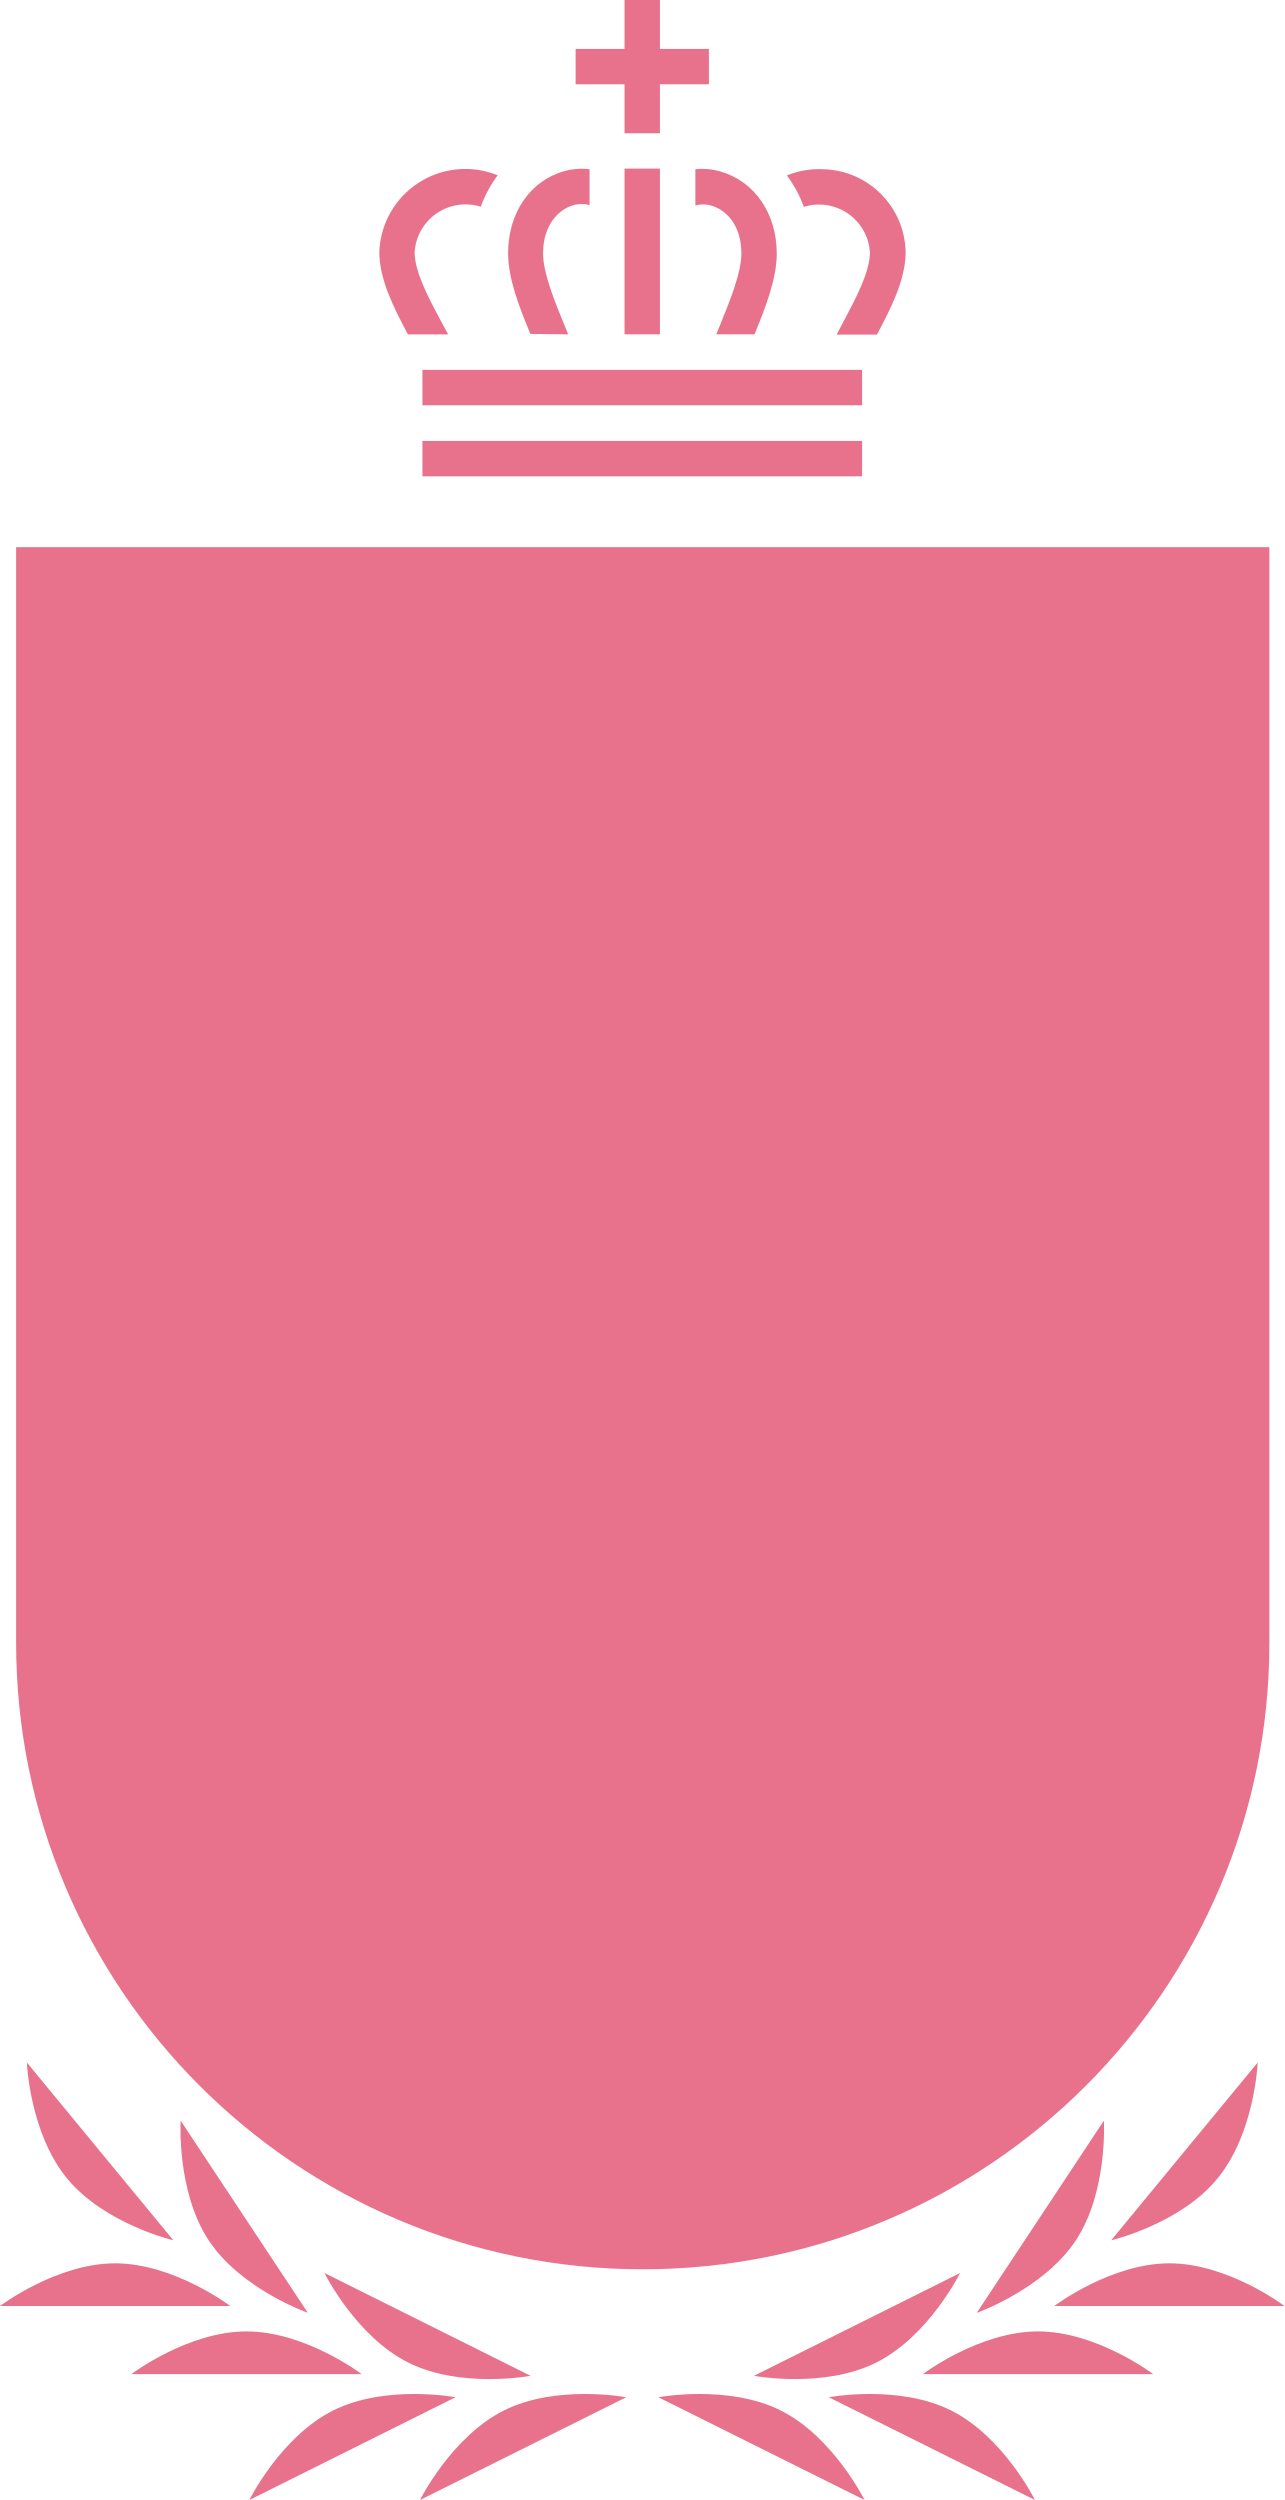
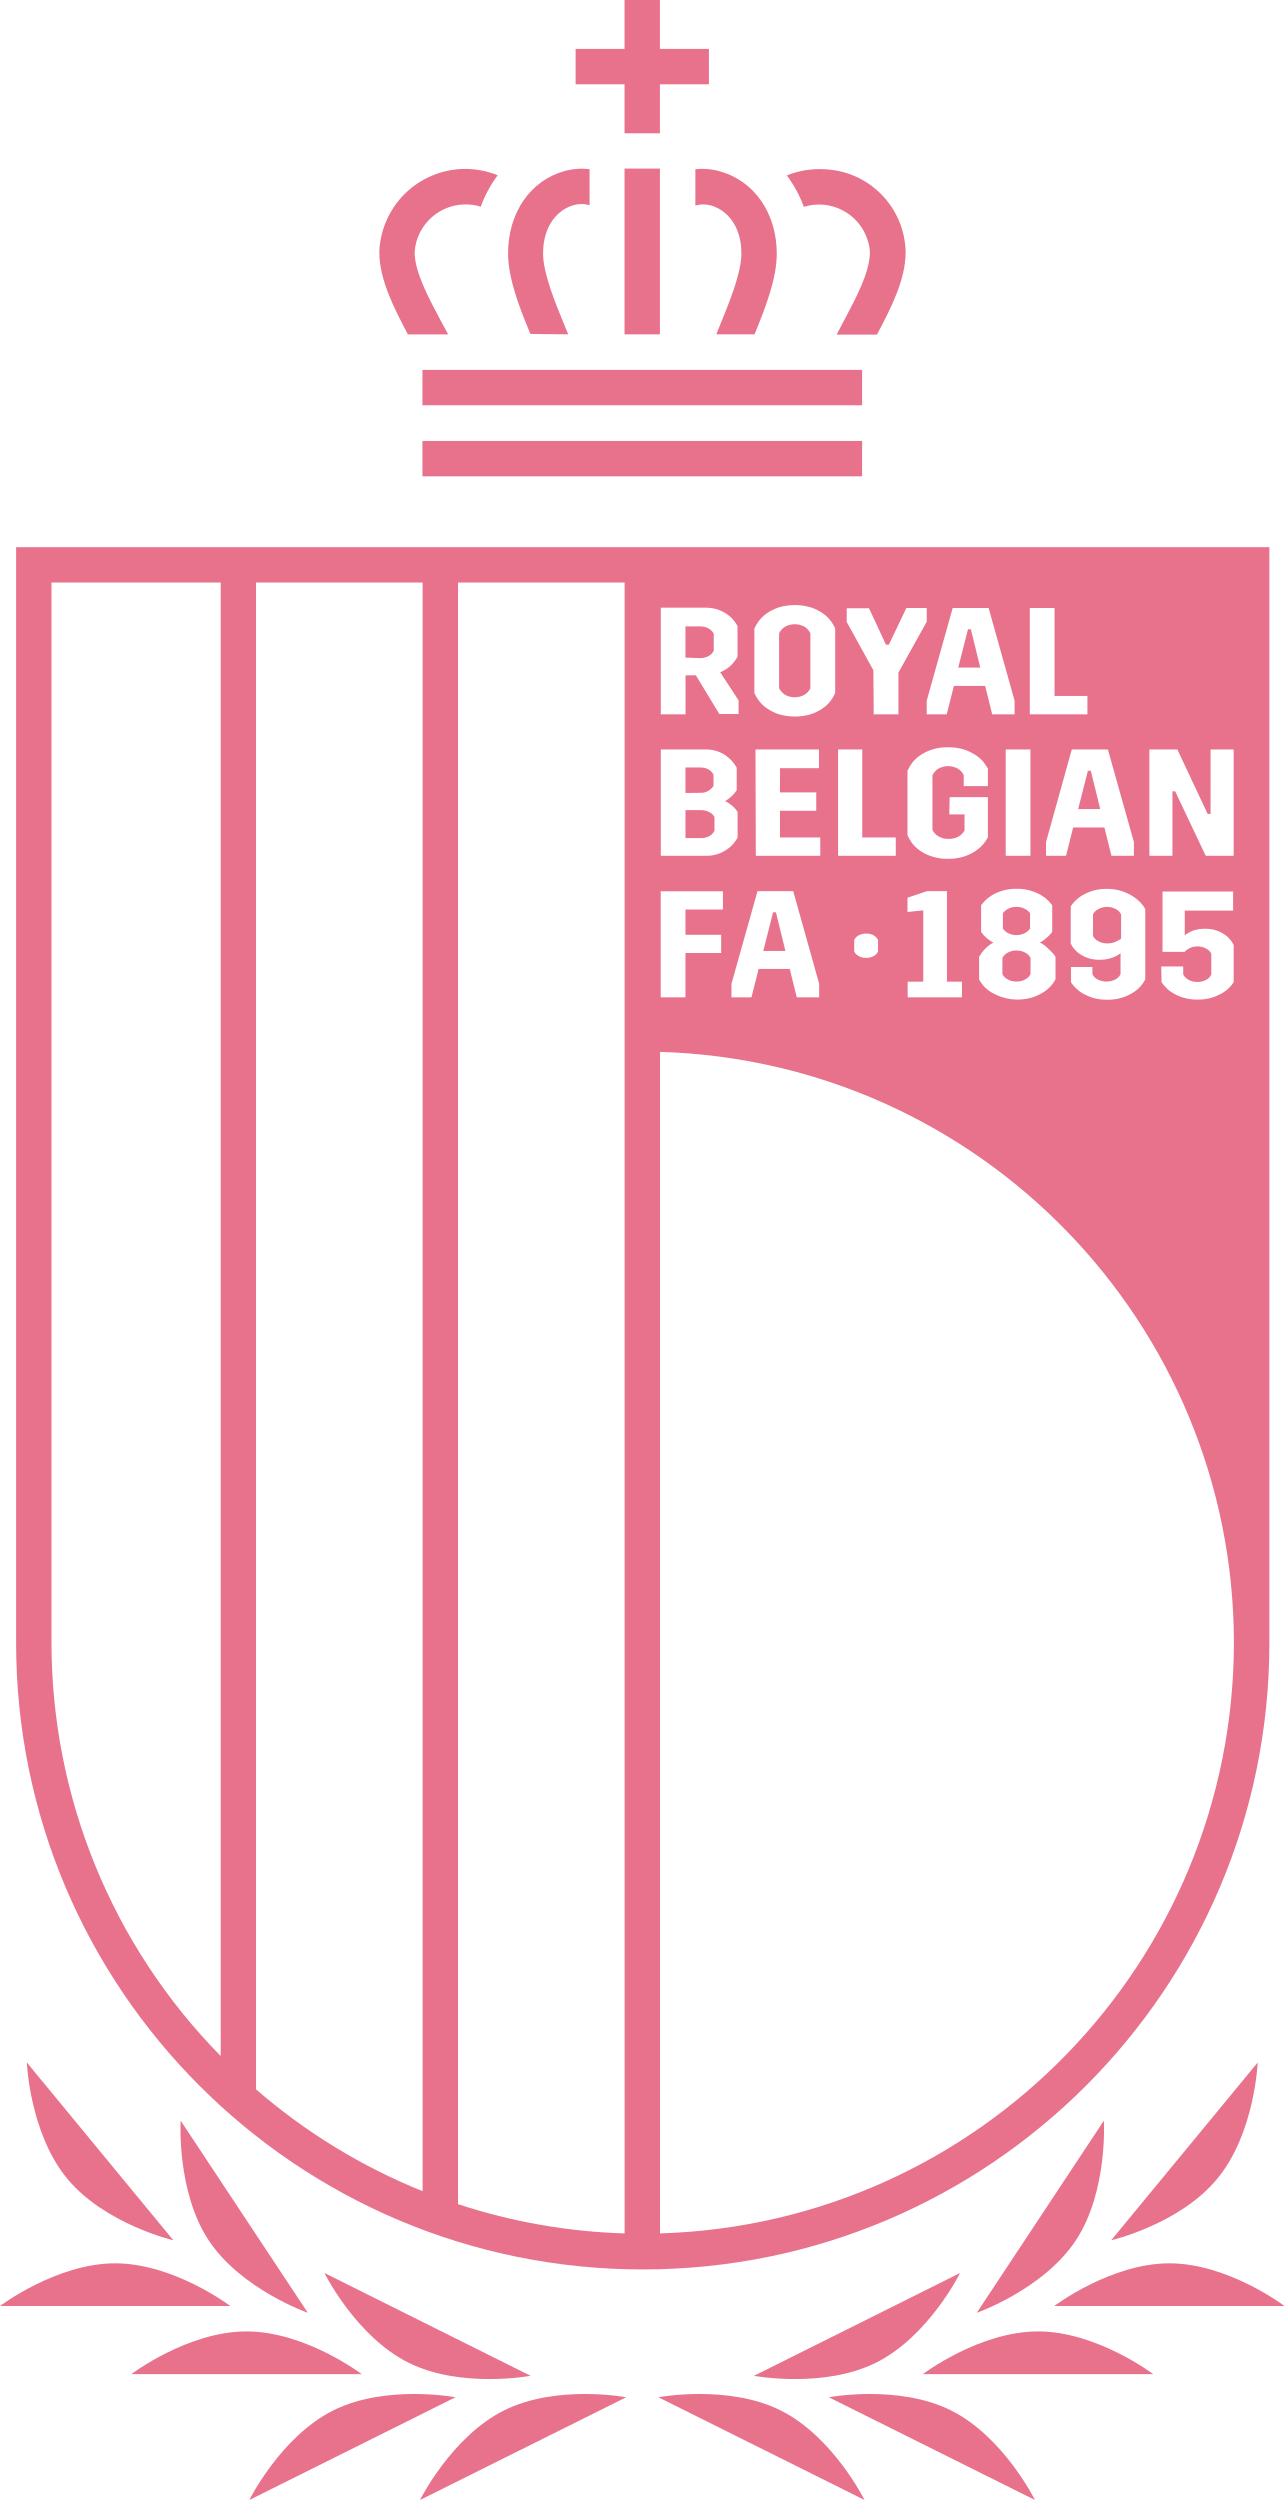
- <svg xmlns="http://www.w3.org/2000/svg" viewBox="0 0 159.4 310.23">
-   <g fill="#e8718b">
-     <path d="M77.5 0v6.07h-6.07v4.39h6.07v6.08h4.39v-6.08h6.08V6.07h-6.08V0zM52.42 54.72h54.56v4.39H52.42zm0-8.82h54.56v4.39H52.42zM77.5 20.92h4.39v20.57H77.5zM54.8 40c-1.65-3.08-3.35-6.27-3.35-8.73a6.34 6.34 0 0 1 8.21-5.62 14.9 14.9 0 0 1 2.1-3.9 10.68 10.68 0 0 0-14.69 9.52c0 3.37 1.76 6.85 3.55 10.23h5zm15.71 1.49c-.14-.36-.29-.72-.45-1.09-1.19-2.9-2.67-6.5-2.67-8.94 0-3.65 2-5.5 3.77-6a3.5 3.5 0 0 1 2 0V21a8 8 0 0 0-3.11.23c-4.25 1.17-7 5.18-7 10.21 0 3.13 1.42 6.76 2.77 10ZM102.17 21a10.6 10.6 0 0 0-4.53.77 15 15 0 0 1 2.11 3.9 6.33 6.33 0 0 1 8.2 5.62c0 2.46-1.7 5.65-3.34 8.73-.27.5-.53 1-.79 1.5h5c1.8-3.38 3.56-6.86 3.56-10.23A10.48 10.48 0 0 0 102.17 21m-15.88 0v4.5a3.5 3.5 0 0 1 1.95 0C90 26 92 27.81 92 31.46c0 2.44-1.48 6-2.67 8.94l-.45 1.09h4.75c1.34-3.27 2.76-6.9 2.76-10 0-5-2.75-9-7-10.21a8 8 0 0 0-3.1-.28m58.82 259.86c-7.28 0-14.29 5.3-14.29 5.3h28.58s-7-5.3-14.29-5.3m-16.3 8.45c-7.29 0-14.29 5.3-14.29 5.3h28.58s-7-5.3-14.29-5.3m-10.81 9.8c-6.52-3.25-15.15-1.63-15.15-1.63l25.58 12.75s-3.9-7.87-10.43-11.12m-21.14 0c-6.52-3.25-15.16-1.63-15.16-1.63l25.58 12.75s-3.9-7.87-10.42-11.12m54.21-28.77c4.64-5.62 5-14.4 5-14.4L137.89 278s8.55-2 13.18-7.66M133.51 278c4-6.08 3.47-14.84 3.47-14.84L121.21 287s8.28-2.91 12.3-9m-24.79 15.18c6.52-3.25 10.42-11.12 10.42-11.12l-25.58 12.76s8.64 1.62 15.16-1.64m-94.43-12.32c7.29 0 14.29 5.3 14.29 5.3H0s7-5.3 14.29-5.3m16.3 8.45c7.29 0 14.29 5.3 14.29 5.3H16.3s7-5.3 14.29-5.3m10.77 9.8c6.52-3.25 15.16-1.63 15.16-1.63l-25.58 12.75s3.9-7.87 10.42-11.12m21.19 0c6.52-3.25 15.15-1.63 15.15-1.63l-25.58 12.75s3.91-7.87 10.43-11.12M8.33 270.34c-4.64-5.62-5-14.4-5-14.4L21.51 278s-8.51-2-13.18-7.66M25.89 278c-4-6.08-3.47-14.84-3.47-14.84L38.2 287s-8.29-2.91-12.31-9m24.8 15.19c-6.53-3.26-10.43-11.13-10.43-11.13l25.58 12.76s-8.63 1.62-15.15-1.63" fill="#e8718b" fill-rule="nonzero" />
-     <path d="M29.49 260.26a75.4 75.4 0 0 0 25.15 14.86v-205H29.58Z" fill="#e8718b" fill-rule="nonzero" />
-     <path d="M54.64 275.12c10.27 4.28 25.12 4.28 25.12 4.28L79.7 70.09H54.64Z" fill="#e8718b" fill-rule="nonzero" />
-     <path d="m29.58 70.09-.09 190.17A75.38 75.38 0 0 1 4.2 203.84V70.09zm50.18 58.19a75.56 75.56 0 0 1 0 151.12Z" fill="#e8718b" fill-rule="nonzero" />
-     <path d="M2 67.9v135.94a77.76 77.76 0 1 0 155.52 0V67.9Zm75.51 209.25a73.2 73.2 0 0 1-20.67-3.63V72.29h20.67ZM31.77 72.29h20.67v199.62a73.6 73.6 0 0 1-20.67-12.64ZM6.39 203.84V72.29h21v182.85a73.12 73.12 0 0 1-21-51.3m146.73 0a73.44 73.44 0 0 1-71.22 73.31V130.53a73.43 73.43 0 0 1 71.22 73.31" fill="#e8718b" fill-rule="nonzero" />
-     <path d="M95.93 113.21h.36l1.17 4.79h-2.74Zm-5.16 10.55h2.48l.89-3.52H98l.87 3.52h2.78v-1.69l-3.22-11.49H94l-3.22 11.49Zm-8.78 0h3.07v-5.5h4.43V116h-4.43v-3.13h4.65v-2.27H82Zm60.64-17.56h2.86v-8h.34l3.79 8h3.47V93h-2.87v8h-.36l-3.76-8h-3.47ZM135 95.65h.36l1.17 4.75h-2.74Zm-5.2 10.55h2.49l.88-3.52h3.88l.87 3.52h2.79v-1.7L137.48 93H133l-3.2 11.5Zm-5 0h3.07V93h-3.07Zm-7-5.14h1.89v2a2 2 0 0 1-.69.72 2.3 2.3 0 0 1-1.29.32 2.26 2.26 0 0 1-1.3-.34 1.87 1.87 0 0 1-.7-.77V96.2a2 2 0 0 1 .69-.79 2.49 2.49 0 0 1 2.51 0 1.75 1.75 0 0 1 .68.79v1.35h3v-2.16a6 6 0 0 0-.57-.86 4.3 4.3 0 0 0-1-.86 6 6 0 0 0-1.42-.67 6.3 6.3 0 0 0-1.94-.27 6.2 6.2 0 0 0-2 .28 6 6 0 0 0-1.46.71 4.3 4.3 0 0 0-1 .93 6 6 0 0 0-.59 1v8a6 6 0 0 0 .59 1 4.3 4.3 0 0 0 1 .93 5.7 5.7 0 0 0 1.46.71 6.2 6.2 0 0 0 2 .28 6.3 6.3 0 0 0 1.94-.27 5.4 5.4 0 0 0 1.42-.68 4.6 4.6 0 0 0 1-.86 7 7 0 0 0 .57-.84v-5h-4.75ZM104 106.2h7.16v-2.28H107V93h-3Zm-10.21 0h8v-2.28h-5v-3.31h4.5v-2.28h-4.5v-3h4.84V93h-7.88Zm-8.73-2.2v-3.47H87a2.1 2.1 0 0 1 1 .24 1.5 1.5 0 0 1 .66.61v1.71a1.65 1.65 0 0 1-.61.65 2.15 2.15 0 0 1-1.13.26Zm0-5.6v-3.16h1.86a2 2 0 0 1 1 .24 1.46 1.46 0 0 1 .62.66v1.38a2 2 0 0 1-.64.62 1.7 1.7 0 0 1-.9.24ZM82 106.2h5.6a4.5 4.5 0 0 0 1.4-.2 4.3 4.3 0 0 0 1.1-.52 4 4 0 0 0 .85-.72 5 5 0 0 0 .58-.8v-3.2a3.1 3.1 0 0 0-.7-.8 6.4 6.4 0 0 0-.84-.56 4.4 4.4 0 0 0 .83-.62 4 4 0 0 0 .6-.72v-2.8a5 5 0 0 0-.57-.81 4.4 4.4 0 0 0-.82-.72 4.4 4.4 0 0 0-1.07-.52A4.1 4.1 0 0 0 87.6 93H82Zm45.79-17.56h7.15v-2.28h-4.08V75.45h-3.07Zm-7.67-10.55h.36l1.16 4.75h-2.73ZM115 88.64h2.48l.89-3.52h3.88l.87 3.52h2.78v-1.7l-3.22-11.49h-4.46L115 86.94Zm-6.58 0h3.07v-5.18l3.51-6.31v-1.7h-2.53L110.3 80h-.36l-2.1-4.52h-2.77v1.7l3.31 6ZM93.61 86a5.3 5.3 0 0 0 .6 1 4.2 4.2 0 0 0 1 .93 6 6 0 0 0 1.46.71 7 7 0 0 0 3.92 0 5.8 5.8 0 0 0 1.46-.71 4.3 4.3 0 0 0 1-.93 4.7 4.7 0 0 0 .59-1v-8a4.7 4.7 0 0 0-.59-1 4.3 4.3 0 0 0-1-.93 5.8 5.8 0 0 0-1.46-.71 7 7 0 0 0-3.92 0 6 6 0 0 0-1.46.71 4.2 4.2 0 0 0-1 .93 5.3 5.3 0 0 0-.6 1Zm3.07-7.4a2 2 0 0 1 .69-.8 2.49 2.49 0 0 1 2.51 0 1.9 1.9 0 0 1 .68.8v6.81a2 2 0 0 1-.68.78 2.49 2.49 0 0 1-2.51 0 2.1 2.1 0 0 1-.69-.78Zm-11.62 3v-3.87h1.83a2.15 2.15 0 0 1 1 .24 1.52 1.52 0 0 1 .68.67v2.12a1.5 1.5 0 0 1-.67.67 2.1 2.1 0 0 1-1 .24Zm4.2 7h2.39v-1.7l-2.28-3.48a4.2 4.2 0 0 0 1.25-.77 5 5 0 0 0 .9-1.14v-3.82A4.16 4.16 0 0 0 89.87 76a4.6 4.6 0 0 0-2.31-.59H82v13.23h3.07V83.8h1.28ZM106 118.07a1.23 1.23 0 0 0 .48.53 1.73 1.73 0 0 0 1 .26 1.67 1.67 0 0 0 1-.26 1.23 1.23 0 0 0 .48-.53v-1.43a1.35 1.35 0 0 0-.48-.53 1.75 1.75 0 0 0-1-.26 1.8 1.8 0 0 0-1 .26 1.35 1.35 0 0 0-.48.53Zm38.14 3.81a4.4 4.4 0 0 0 .52.64 4.1 4.1 0 0 0 .89.71 5.5 5.5 0 0 0 1.31.58 5.9 5.9 0 0 0 1.76.23 5.9 5.9 0 0 0 1.76-.24 6.2 6.2 0 0 0 1.32-.58 4 4 0 0 0 1.39-1.34v-4.62a3.8 3.8 0 0 0-.48-.72 3.2 3.2 0 0 0-.76-.65 4 4 0 0 0-1-.46 4.2 4.2 0 0 0-1.27-.18 4.7 4.7 0 0 0-1.47.21 3.8 3.8 0 0 0-1.09.6V113h6v-2.37h-8.76v7.49H147a1.9 1.9 0 0 1 .58-.44 2.1 2.1 0 0 1 1-.24 2.2 2.2 0 0 1 1.11.28 1.34 1.34 0 0 1 .62.63v2.58a1.33 1.33 0 0 1-.62.65 2.17 2.17 0 0 1-1.11.27 2.1 2.1 0 0 1-1.12-.28 1.54 1.54 0 0 1-.63-.64v-1h-2.73Zm-2.62-9.88a4.7 4.7 0 0 0-1-.81 6 6 0 0 0-1.38-.63 5.8 5.8 0 0 0-1.79-.26 5.7 5.7 0 0 0-1.77.25 6 6 0 0 0-1.33.59 4.2 4.2 0 0 0-.89.72 4 4 0 0 0-.49.61v4.61a2.8 2.8 0 0 0 .48.74 3.4 3.4 0 0 0 .76.64 4.5 4.5 0 0 0 1 .46 4.4 4.4 0 0 0 1.3.18 4.6 4.6 0 0 0 1.5-.22 3.9 3.9 0 0 0 1.14-.59v2.6a1.45 1.45 0 0 1-.62.64 2.4 2.4 0 0 1-2.25 0 1.45 1.45 0 0 1-.62-.64V120h-2.66v1.9a5 5 0 0 0 .51.63 4.5 4.5 0 0 0 .89.71 6.2 6.2 0 0 0 1.32.58 5.9 5.9 0 0 0 1.76.24 6.1 6.1 0 0 0 1.79-.24 5.5 5.5 0 0 0 1.38-.62 4.4 4.4 0 0 0 1-.82 4.5 4.5 0 0 0 .57-.84v-8.74a3.5 3.5 0 0 0-.6-.8m-2.4 4.48a3.8 3.8 0 0 1-.79.43 2.7 2.7 0 0 1-.91.16 2.24 2.24 0 0 1-1.16-.29 1.42 1.42 0 0 1-.63-.64v-2.67a1.45 1.45 0 0 1 .62-.64 2.33 2.33 0 0 1 2.25 0 1.45 1.45 0 0 1 .62.64Zm-8.93 1.35a4.3 4.3 0 0 0-1.14-.87 5 5 0 0 0 1-.73 6 6 0 0 0 .52-.59v-3.31a7 7 0 0 0-.47-.55 4.2 4.2 0 0 0-.86-.67 5.8 5.8 0 0 0-1.3-.57 5.6 5.6 0 0 0-1.78-.25 5.9 5.9 0 0 0-1.76.24 5.6 5.6 0 0 0-1.3.56 4.3 4.3 0 0 0-.87.68 5.5 5.5 0 0 0-.48.56v3.31a3 3 0 0 0 .52.61 4 4 0 0 0 1 .71 4.4 4.4 0 0 0-1.13.89 4.6 4.6 0 0 0-.64.88v2.79a3.5 3.5 0 0 0 .55.82 4.4 4.4 0 0 0 1 .82 6.33 6.33 0 0 0 5 .63 6 6 0 0 0 1.37-.63 4.4 4.4 0 0 0 1-.82 3.5 3.5 0 0 0 .56-.82v-2.79a4.4 4.4 0 0 0-.79-.9m-5.74-4.51a1.9 1.9 0 0 1 .6-.52 2.32 2.32 0 0 1 2.17 0 1.8 1.8 0 0 1 .6.52v1.91a1.8 1.8 0 0 1-.6.54 2.32 2.32 0 0 1-2.17 0 1.9 1.9 0 0 1-.6-.54Zm3.43 7.56a1.45 1.45 0 0 1-.62.64 2.15 2.15 0 0 1-1.13.28 2.1 2.1 0 0 1-1.11-.28 1.5 1.5 0 0 1-.63-.64v-2a1.5 1.5 0 0 1 .63-.65 2.2 2.2 0 0 1 1.11-.28 2.25 2.25 0 0 1 1.13.28 1.47 1.47 0 0 1 .62.65Zm-15.25 2.88h6.74v-1.94h-1.86v-11.24h-2.47l-2.43.82v1.77l1.96-.2v8.85h-1.94z" fill="#e8718b" fill-rule="nonzero" />
+ <svg xmlns="http://www.w3.org/2000/svg" fill="#e8718b" id="Layer_2" data-name="Layer 2" viewBox="0 0 159.4 310.23">
+   <defs>
+     <style>
+       .cls-1 {
+         fill:#e8718b;
+       }
+     </style>
+   </defs>
+   <g id="LOGO">
+     <g>
+       <path class="cls-1" d="M136.98,263.16l-15.77,23.84s8.28-2.91,12.3-9c4-6.08,3.47-14.84,3.47-14.84Z" />
+       <path class="cls-1" d="M151.07,270.34c4.64-5.62,5-14.4,5-14.4l-18.18,22.06s8.55-2,13.18-7.66Z" />
+       <path class="cls-1" d="M21.51,278l-18.18-22.06s.36,8.78,5,14.4c4.67,5.66,13.18,7.66,13.18,7.66Z" />
+       <path class="cls-1" d="M38.2,287l-15.78-23.84s-.53,8.76,3.47,14.84c4.02,6.09,12.31,9,12.31,9Z" />
+       <path class="cls-1" d="M30.59,289.31c-7.29,0-14.29,5.3-14.29,5.3h28.58s-7-5.3-14.29-5.3Z" />
+       <path class="cls-1" d="M50.69,293.19c6.52,3.25,15.15,1.63,15.15,1.63l-25.58-12.76s3.9,7.87,10.43,11.13Z" />
+       <path class="cls-1" d="M86.29,21v4.5c.64-.18,1.31-.18,1.95,0,1.76.5,3.76,2.31,3.76,5.96,0,2.44-1.48,6-2.67,8.94l-.45,1.09h4.75c1.34-3.27,2.76-6.9,2.76-10,0-5-2.75-9-7-10.21-1.01-.3-2.06-.39-3.1-.28Z" />
+       <path class="cls-1" d="M145.11,280.86c-7.28,0-14.29,5.3-14.29,5.3h28.58s-7-5.3-14.29-5.3Z" />
+       <path class="cls-1" d="M28.58,286.16s-7-5.3-14.29-5.3-14.29,5.3-14.29,5.3h28.58Z" />
+       <path class="cls-1" d="M55.62,41.5l-.82-1.5c-1.65-3.08-3.35-6.27-3.35-8.73.24-3.49,3.27-6.13,6.76-5.89.49.03.98.12,1.45.27.5-1.4,1.21-2.71,2.1-3.9-5.47-2.22-11.69.41-13.91,5.88-.47,1.16-.74,2.39-.78,3.64,0,3.37,1.76,6.85,3.55,10.23h5Z" />
+       <path class="cls-1" d="M107.68,29.83c.15.47.24.96.27,1.46,0,2.46-1.7,5.65-3.34,8.73-.27.5-.53,1-.79,1.5h5c1.8-3.38,3.56-6.86,3.56-10.23-.1-5.61-4.6-10.15-10.21-10.29-1.55-.08-3.09.19-4.53.77.89,1.19,1.6,2.5,2.11,3.9,3.34-1.04,6.89.82,7.93,4.16Z" />
+       <path class="cls-1" d="M70.51,41.49c-.14-.36-.29-.72-.45-1.09-1.19-2.9-2.67-6.5-2.67-8.94,0-3.65,2-5.5,3.77-6,.65-.19,1.35-.19,2,0v-4.46c-1.04-.13-2.1-.05-3.11.23-4.25,1.17-7,5.18-7,10.21,0,3.13,1.42,6.76,2.77,10l4.69.05Z" />
+       <rect class="cls-1" x="52.42" y="54.72" width="54.56" height="4.39" />
+       <rect class="cls-1" x="52.42" y="45.9" width="54.56" height="4.39" />
+       <path class="cls-1" d="M41.36,299.11c-6.52,3.25-10.42,11.12-10.42,11.12l25.58-12.75s-8.64-1.62-15.16,1.63Z" />
+       <rect class="cls-1" x="77.5" y="20.92" width="4.39" height="20.57" />
+       <polygon class="cls-1" points="77.5 16.54 81.89 16.54 81.89 10.46 87.97 10.46 87.97 6.07 81.89 6.07 81.89 0 77.5 0 77.5 6.07 71.43 6.07 71.43 10.46 77.5 10.46 77.5 16.54" />
+       <path class="cls-1" d="M96.86,299.11c-6.52-3.25-15.16-1.63-15.16-1.63l25.58,12.75s-3.9-7.87-10.42-11.12Z" />
+       <path class="cls-1" d="M108.72,293.18c6.52-3.25,10.42-11.12,10.42-11.12l-25.58,12.76s8.64,1.62,15.16-1.64Z" />
+       <path class="cls-1" d="M62.55,299.11c-6.52,3.25-10.43,11.12-10.43,11.12l25.58-12.75s-8.63-1.62-15.15,1.63Z" />
+       <path class="cls-1" d="M118,299.11c-6.52-3.25-15.15-1.63-15.15-1.63l25.58,12.75s-3.9-7.87-10.43-11.12Z" />
+       <path class="cls-1" d="M114.52,294.61h28.58s-7-5.3-14.29-5.3-14.29,5.3-14.29,5.3Z" />
+       <path class="cls-1" d="M87.9,98.14c.26-.16.48-.37.64-.62v-1.38c-.13-.28-.35-.51-.62-.66-.31-.17-.65-.25-1-.24h-1.86v3.16l1.94-.02c.32.01.63-.08.9-.24Z" />
+       <path class="cls-1" d="M88.66,103.09v-1.71c-.15-.27-.38-.48-.66-.61-.31-.16-.65-.24-1-.24h-1.94v3.47h1.86c.39.02.78-.07,1.13-.26.26-.16.47-.38.61-.65Z" />
+       <path class="cls-1" d="M157.52,203.87V67.9H2v135.94c-.01,42.95,34.8,77.77,77.74,77.78,42.95,0,77.77-34.8,77.78-77.75ZM27.39,255.14c-13.46-13.68-21-32.11-21-51.3V72.29h21v182.85ZM52.44,271.91c-7.54-3.04-14.53-7.31-20.67-12.64V72.29h20.67v199.62ZM77.51,277.15c-7.03-.21-13.99-1.43-20.67-3.63V72.29h20.67v204.86ZM142.63,93h3.47l3.76,8h.36v-8h2.87v13.2h-3.47l-3.79-8h-.34v8h-2.86v-13.2ZM147.46,121.57c.34.2.73.29,1.12.28.39.01.77-.08,1.11-.27.28-.14.49-.37.62-.65v-2.58c-.13-.27-.35-.5-.62-.63-.34-.19-.72-.29-1.11-.28-.35,0-.69.08-1,.24-.22.11-.42.26-.58.44h-2.74v-7.49h8.76v2.37h-6v3.06c.33-.26.7-.46,1.09-.6.48-.15.97-.22,1.47-.21.43,0,.86.06,1.27.18.35.11.69.26,1,.46.29.18.54.39.76.65.19.22.35.46.48.72v4.62c-.35.55-.82,1.01-1.39,1.34-.42.24-.86.44-1.32.58-.57.17-1.16.25-1.76.24-.59.01-1.19-.07-1.76-.23-.46-.14-.9-.33-1.31-.58-.33-.19-.63-.43-.89-.71-.19-.2-.37-.41-.52-.64l-.04-1.95h2.73v1c.14.27.36.49.63.64ZM142.12,112.8v8.74c-.16.3-.35.58-.57.84-.29.32-.63.6-1,.82-.43.27-.89.48-1.38.62-.58.17-1.18.25-1.79.24-.6,0-1.19-.07-1.76-.24-.46-.14-.9-.34-1.32-.58-.33-.2-.62-.44-.89-.71-.19-.2-.36-.41-.51-.63v-1.9h2.66v.89c.13.27.35.5.62.64.7.37,1.55.37,2.25,0,.27-.14.49-.37.62-.64v-2.6c-.34.26-.73.46-1.14.59-.48.16-.99.23-1.5.22-.44.01-.88-.06-1.3-.18-.35-.11-.69-.27-1-.46-.28-.17-.54-.39-.76-.64-.2-.22-.36-.47-.48-.74v-4.61c.14-.22.31-.42.49-.61.26-.28.56-.52.89-.72.42-.25.86-.45,1.33-.59.57-.18,1.17-.26,1.77-.25.61-.01,1.21.08,1.79.26.48.15.95.36,1.38.63.37.22.71.5,1,.81.24.24.44.51.6.8ZM140.71,104.5v1.7h-2.79l-.87-3.52h-3.88l-.88,3.52h-2.49v-1.7l3.2-11.5h4.48l3.23,11.5ZM112.61,113.17v-1.77l2.43-.82h2.47v11.24h1.86v1.94h-6.74v-1.94h1.94v-8.85l-1.96.2ZM117.66,106.57c-.68.02-1.35-.08-2-.28-.52-.17-1.01-.4-1.46-.71-.38-.25-.72-.57-1-.93-.23-.31-.43-.65-.59-1v-8c.16-.35.36-.69.59-1,.28-.36.62-.68,1-.93.45-.3.94-.54,1.46-.71.65-.2,1.32-.3,2-.28.66-.01,1.31.08,1.94.27.5.16.98.39,1.42.67.38.23.71.52,1,.86.21.27.41.56.57.86v2.16h-3v-1.35c-.14-.33-.38-.6-.68-.79-.78-.45-1.73-.45-2.51,0-.3.2-.53.47-.69.79v6.79c.16.32.4.58.7.77.39.24.84.36,1.3.34.45.02.9-.09,1.29-.32.29-.18.52-.43.69-.72v-2h-1.89l.04-2.14h4.75v5c-.17.29-.36.57-.57.84-.29.33-.63.62-1,.86-.44.29-.92.52-1.42.68-.63.19-1.28.28-1.94.27ZM121.5,118.73c.18-.32.39-.61.64-.88.33-.36.71-.66,1.13-.89-.37-.18-.71-.42-1-.71-.2-.18-.37-.38-.52-.61v-3.31c.15-.2.31-.38.48-.56.26-.26.55-.49.87-.68.41-.24.84-.43,1.3-.56.57-.17,1.16-.25,1.76-.24.6-.01,1.2.07,1.78.25.46.14.89.33,1.3.57.31.19.6.41.86.67.17.18.32.36.47.55v3.31c-.16.21-.33.4-.52.59-.3.28-.64.53-1,.73.43.22.81.52,1.14.87.3.26.57.57.79.9v2.79c-.15.3-.34.57-.56.82-.29.32-.63.6-1,.82-.43.27-.89.48-1.37.63-1.68.49-3.49.26-5-.63-.37-.22-.71-.5-1-.82-.22-.25-.41-.52-.55-.82v-2.79ZM124.8,106.2v-13.2h3.07v13.2h-3.07ZM127.79,75.45h3.07v10.91h4.08v2.28h-7.15v-13.19ZM122.68,75.45l3.22,11.49v1.7h-2.78l-.87-3.52h-3.88l-.89,3.52h-2.48v-1.7l3.22-11.49h4.46ZM105.07,75.48h2.77l2.1,4.52h.36l2.17-4.55h2.53v1.7l-3.51,6.31v5.18h-3.07l-.04-5.46-3.31-6v-1.7ZM104,93h3v10.92h4.16v2.28h-7.16v-13.2ZM108.96,116.64v1.43c-.1.22-.27.4-.48.53-.3.19-.65.28-1,.26-.35.02-.7-.07-1-.26-.21-.13-.38-.31-.48-.53v-1.43c.11-.22.28-.4.48-.53.3-.18.65-.27,1-.26.35-.02.7.07,1,.26.2.13.37.31.48.53ZM93.61,78c.16-.35.36-.69.6-1,.28-.36.62-.68,1-.93.45-.3.94-.54,1.46-.71,1.28-.37,2.64-.37,3.92,0,.52.17,1.01.41,1.46.71.38.25.72.57,1,.93.24.31.44.64.59,1v8c-.15.36-.35.69-.59,1-.28.36-.62.68-1,.93-.45.3-.94.54-1.46.71-1.28.37-2.64.37-3.92,0-.52-.17-1.01-.41-1.46-.71-.38-.25-.72-.57-1-.93-.24-.31-.44-.65-.6-1v-8ZM93.79,106.2l-.04-13.2h7.88v2.33h-4.84v3h4.5v2.28h-4.5v3.31h5v2.28h-8ZM101.65,122.07v1.69h-2.78l-.87-3.52h-3.86l-.89,3.52h-2.48v-1.69s3.23-11.49,3.23-11.49h4.43l3.22,11.49ZM82,75.41h5.56c.81-.01,1.61.19,2.31.59.7.39,1.27.98,1.65,1.69v3.82c-.24.42-.55.81-.9,1.14-.37.33-.79.59-1.25.77l2.28,3.48v1.7h-2.39l-2.91-4.8h-1.28v4.84h-3.07v-13.23ZM82,93h5.6c.46,0,.92.06,1.36.21.38.12.74.3,1.07.52.3.21.58.45.82.72.22.25.41.52.57.81v2.8c-.17.26-.37.5-.6.72-.25.24-.53.45-.83.62.29.16.58.35.84.56.28.22.51.5.7.8v3.2c-.17.29-.36.55-.58.8-.25.28-.53.52-.85.72-.34.22-.71.4-1.1.52-.45.14-.93.21-1.4.2h-5.6v-13.2ZM82,110.6h7.71v2.27h-4.65v3.13h4.43v2.26h-4.43v5.5h-3.07v-13.16ZM81.9,277.15v-146.62c39.64,1.19,71.17,33.65,71.22,73.31-.05,39.66-31.58,72.11-71.22,73.31Z" />
+       <polygon class="cls-1" points="120.48 78.09 120.12 78.09 118.91 82.84 121.64 82.84 120.48 78.09" />
+       <path class="cls-1" d="M125.02,121.52c.34.19.72.29,1.11.28.4.01.79-.08,1.13-.28.27-.14.49-.37.62-.64v-2c-.13-.28-.35-.5-.62-.65-.35-.19-.74-.29-1.13-.28-.39-.01-.77.09-1.11.28-.27.15-.49.37-.63.65v2c.14.27.36.5.63.64Z" />
+       <path class="cls-1" d="M125.05,115.77c.68.36,1.49.36,2.17,0,.24-.13.44-.32.6-.54v-1.91c-.16-.22-.36-.39-.6-.52-.68-.36-1.49-.36-2.17,0-.23.13-.44.31-.6.52v1.91c.16.22.36.41.6.54Z" />
+       <path class="cls-1" d="M87.9,81.43c.29-.15.52-.38.67-.67v-2.12c-.15-.29-.39-.53-.68-.67-.31-.16-.65-.24-1-.24h-1.83v3.87l1.84.07c.35,0,.69-.08,1-.24Z" />
+       <polygon class="cls-1" points="96.29 113.21 95.93 113.21 94.72 118 97.46 118 96.29 113.21" />
+       <path class="cls-1" d="M138.5,112.83c-.7-.39-1.55-.39-2.25,0-.27.14-.49.37-.62.64v2.67c.14.28.36.5.63.64.35.2.75.3,1.16.29.31,0,.62-.05.91-.16.28-.11.54-.26.79-.43v-3.01c-.13-.27-.35-.5-.62-.64Z" />
+       <path class="cls-1" d="M97.37,86.19c.78.45,1.73.45,2.51,0,.29-.2.53-.46.68-.78v-6.81c-.15-.33-.38-.6-.68-.8-.78-.45-1.73-.45-2.51,0-.3.2-.54.48-.69.8v6.81c.16.31.4.58.69.78Z" />
+       <polygon class="cls-1" points="135.36 95.65 135 95.65 133.79 100.4 136.53 100.4 135.36 95.65" />
+     </g>
  </g>
</svg>
